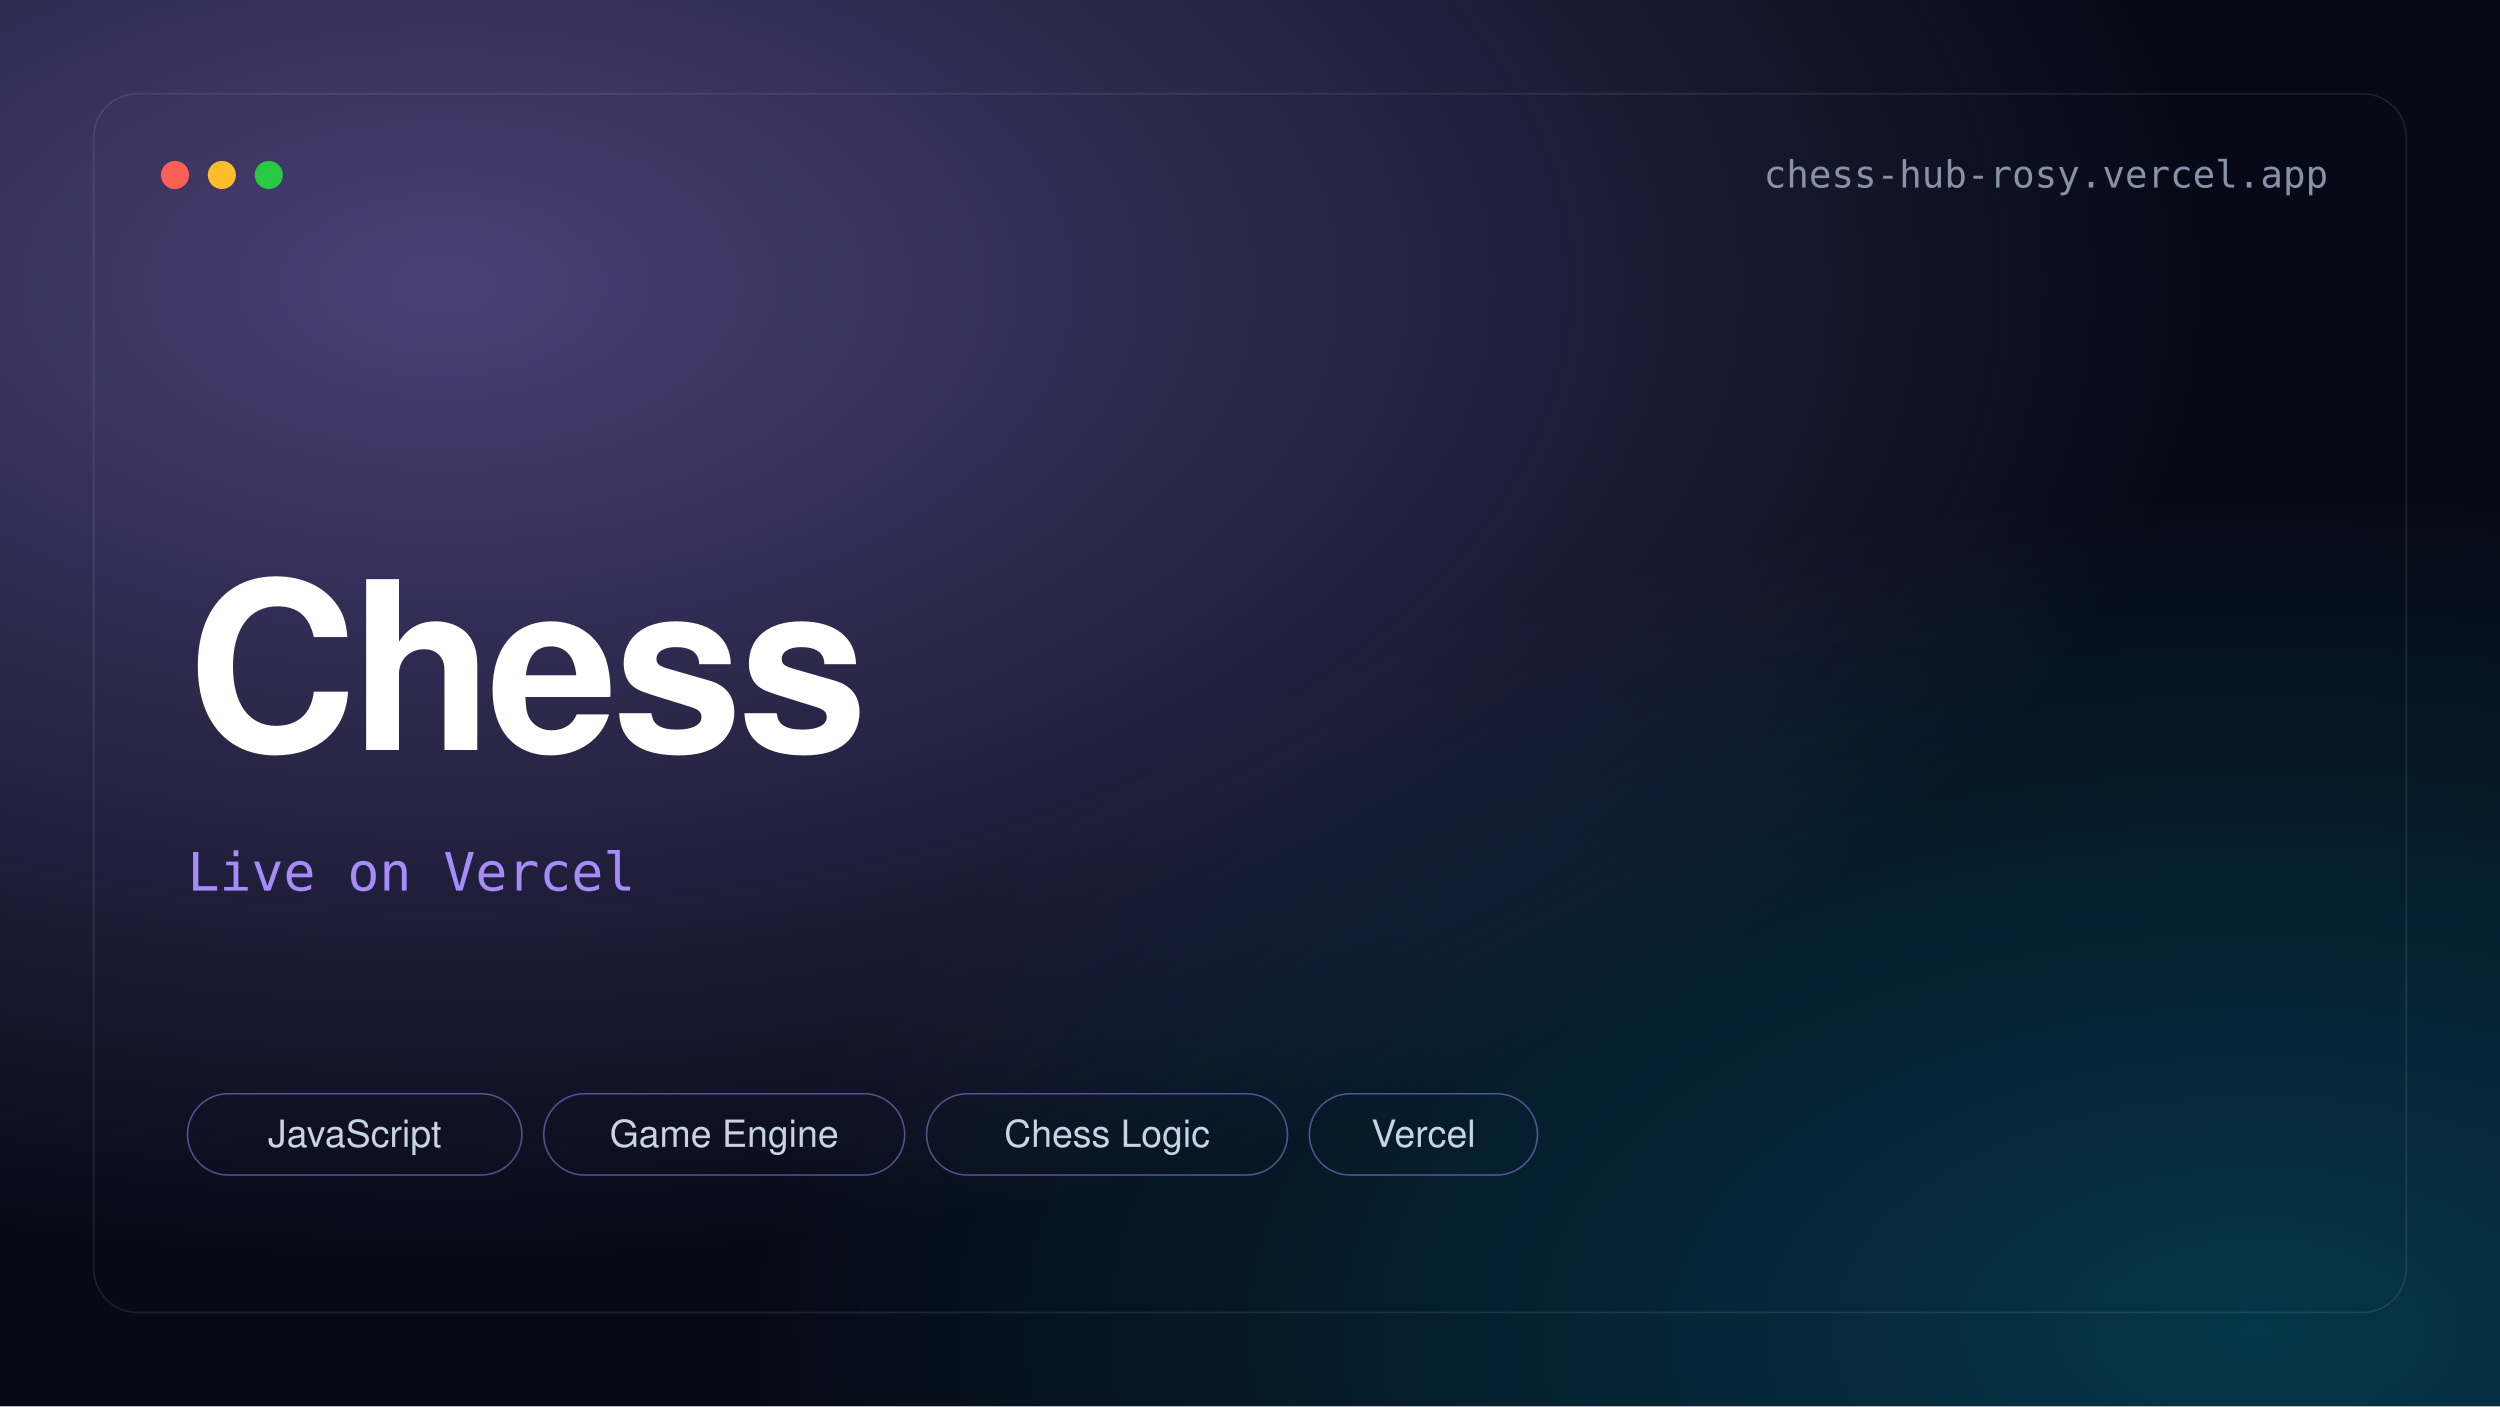
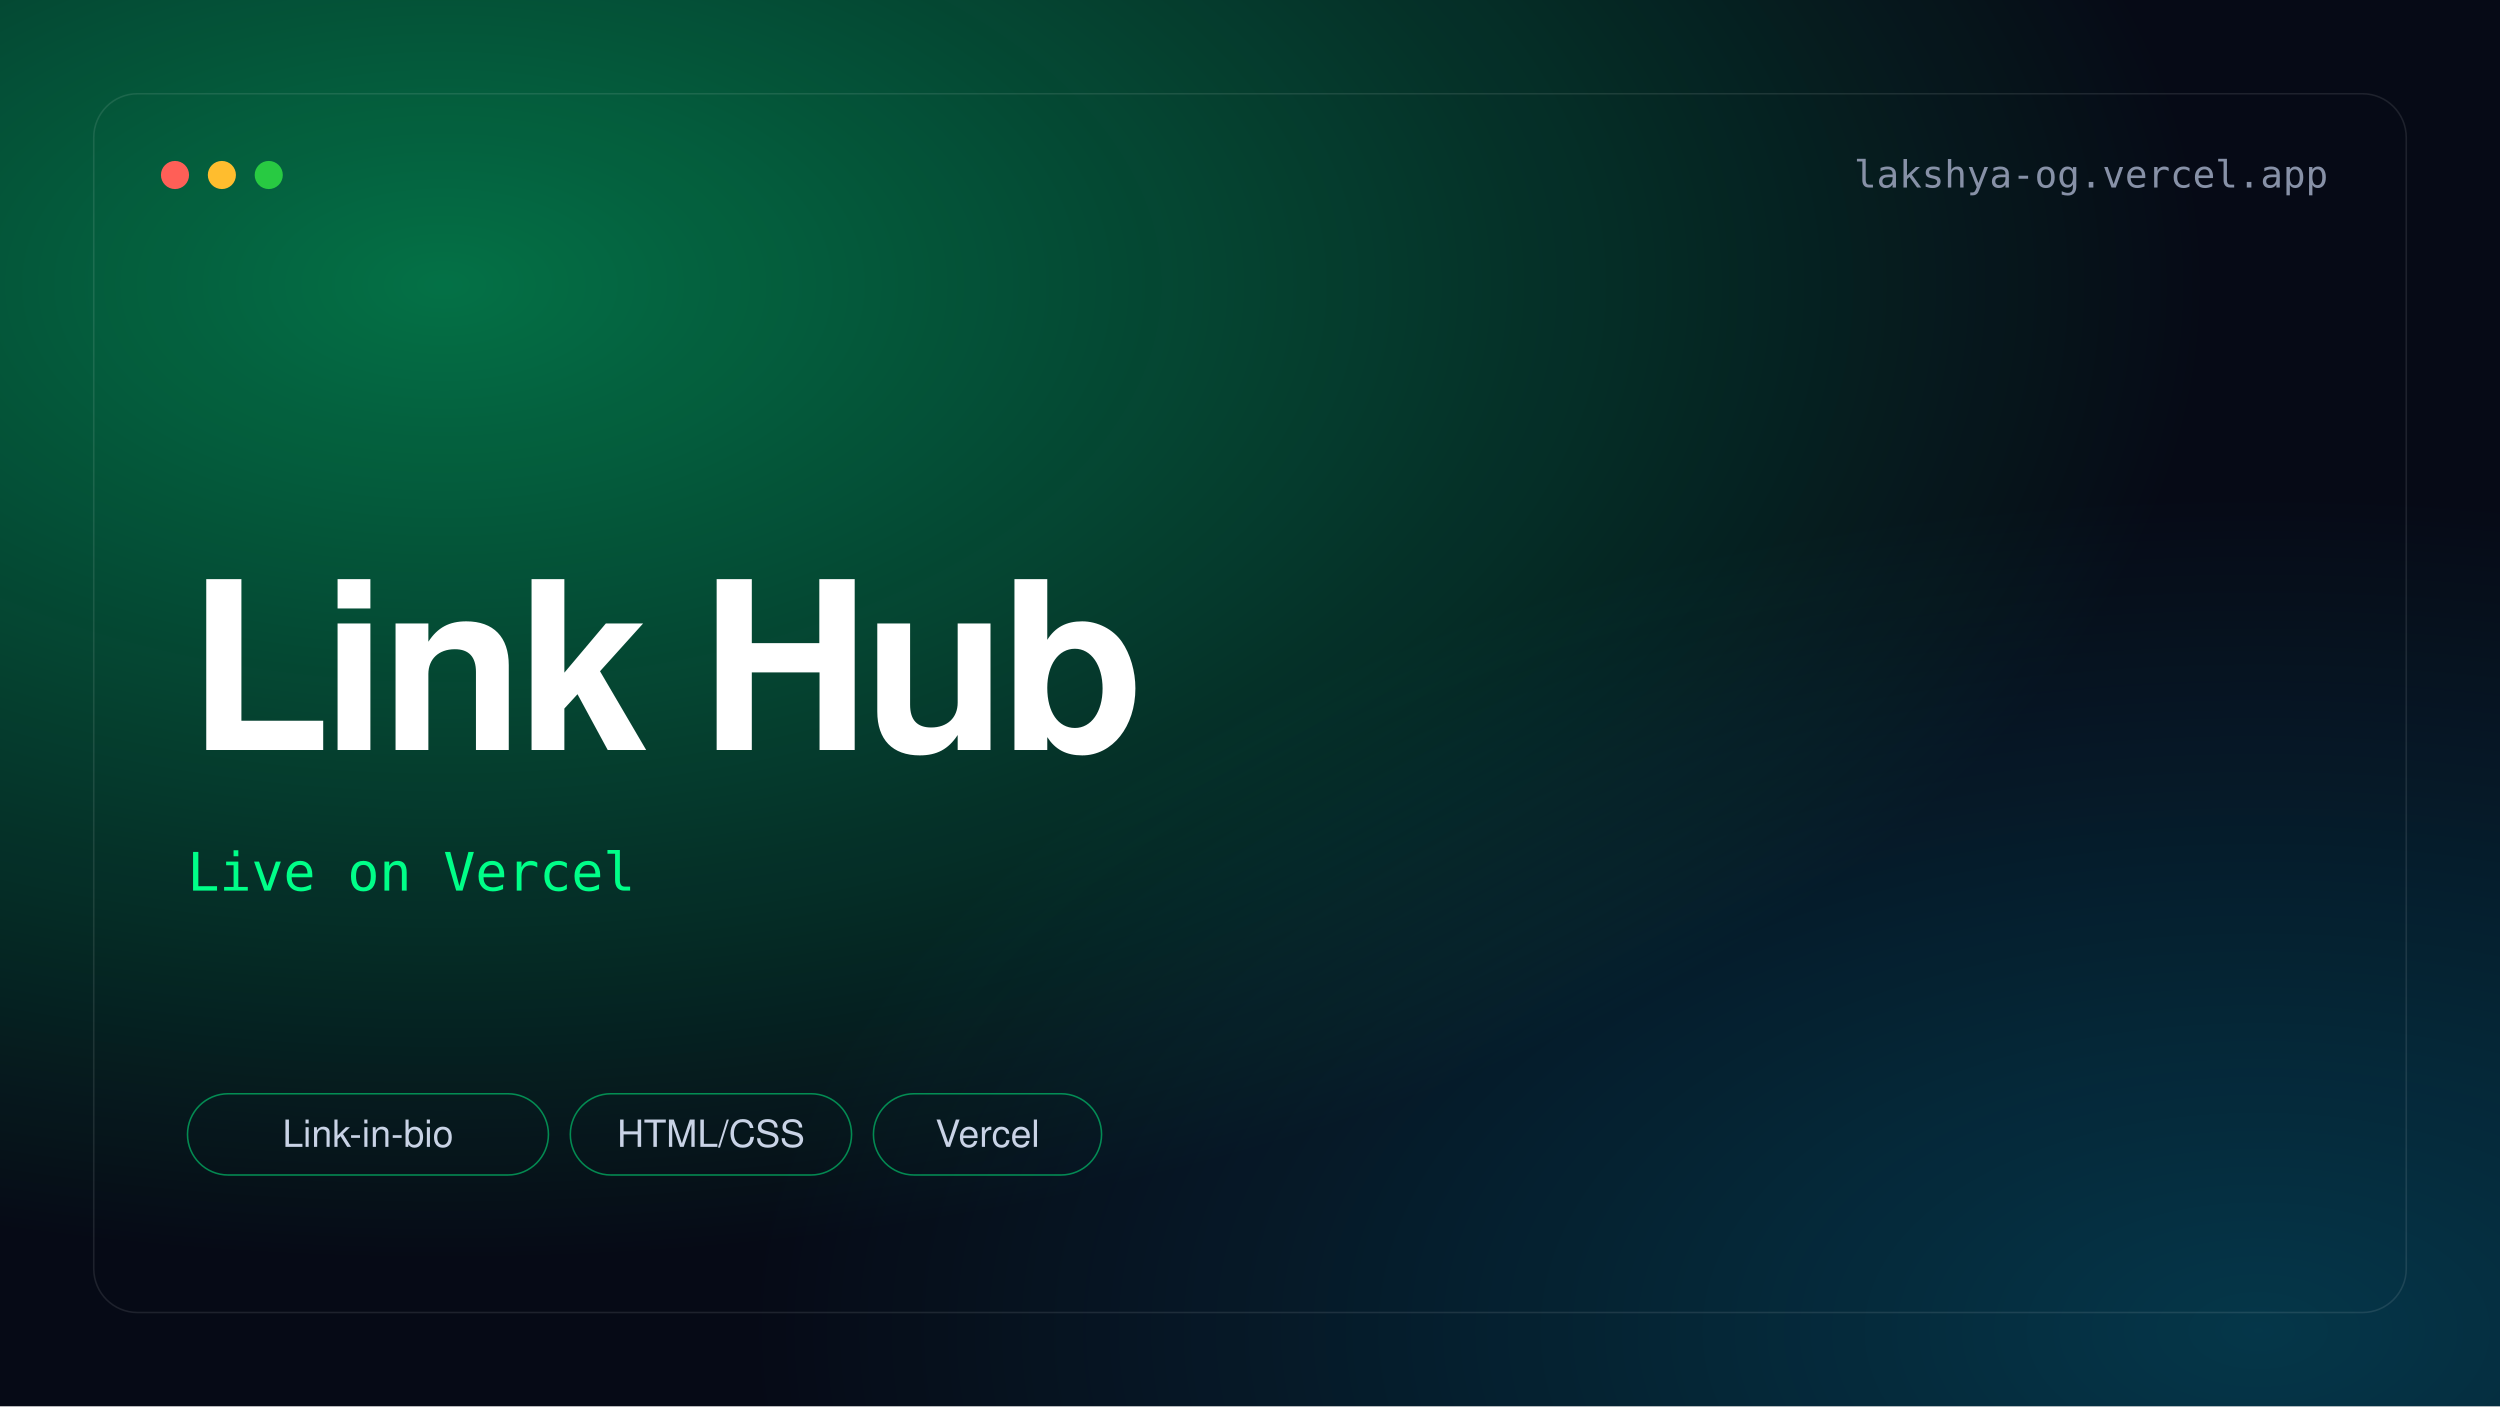
<svg xmlns="http://www.w3.org/2000/svg" viewBox="0 0 1600 900" font-family="system-ui,Segoe UI,Helvetica,Arial,sans-serif">
  <defs>
    <radialGradient id="a" cx="18%" cy="20%" r="70%">
-       <stop offset="0" stop-color="#a78bfa" stop-opacity=".42" />
-       <stop offset="1" stop-color="#a78bfa" stop-opacity="0" />
+       <stop offset="0" stop-color="#00ff88" stop-opacity=".42" />
+       <stop offset="1" stop-color="#00ff88" stop-opacity="0" />
    </radialGradient>
    <radialGradient id="b" cx="90%" cy="95%" r="60%">
      <stop offset="0" stop-color="#00d4ff" stop-opacity=".22" />
      <stop offset="1" stop-color="#00d4ff" stop-opacity="0" />
    </radialGradient>
  </defs>
  <rect width="1600" height="900" fill="#060a16" />
  <rect width="1600" height="900" fill="url(#a)" />
  <rect width="1600" height="900" fill="url(#b)" />
  <rect x="60" y="60" width="1480" height="780" rx="28" fill="none" stroke="#fff" stroke-opacity=".1" />
  <circle cx="112" cy="112" r="9" fill="#ff5f57" />
  <circle cx="142" cy="112" r="9" fill="#ffbd2e" />
  <circle cx="172" cy="112" r="9" fill="#28ca42" />
-   <text x="1490" y="120" text-anchor="end" font-size="24" fill="#8791a7" font-family="ui-monospace,monospace">chess-hub-rosy.vercel.app</text>
-   <text x="120" y="480" font-size="150" font-weight="700" fill="#fff" letter-spacing="-4">Chess</text>
-   <text x="120" y="570" font-size="34" fill="#a78bfa" font-family="ui-monospace,monospace">Live on Vercel</text>
-   <rect x="120" y="700" width="214" height="52" rx="26" fill="none" stroke="#a78bfa" stroke-opacity=".5" />
-   <text x="227.0" y="734" text-anchor="middle" font-size="24" fill="#c9d3e6">JavaScript</text>
-   <rect x="348" y="700" width="231" height="52" rx="26" fill="none" stroke="#a78bfa" stroke-opacity=".5" />
-   <text x="463.5" y="734" text-anchor="middle" font-size="24" fill="#c9d3e6">Game Engine</text>
-   <rect x="593" y="700" width="231" height="52" rx="26" fill="none" stroke="#a78bfa" stroke-opacity=".5" />
-   <text x="708.5" y="734" text-anchor="middle" font-size="24" fill="#c9d3e6">Chess Logic</text>
-   <rect x="838" y="700" width="146" height="52" rx="26" fill="none" stroke="#a78bfa" stroke-opacity=".5" />
-   <text x="911.0" y="734" text-anchor="middle" font-size="24" fill="#c9d3e6">Vercel</text>
+   <text x="1490" y="120" text-anchor="end" font-size="24" fill="#8791a7" font-family="ui-monospace,monospace">lakshya-og.vercel.app</text>
+   <text x="120" y="480" font-size="150" font-weight="700" fill="#fff" letter-spacing="-4">Link Hub</text>
+   <text x="120" y="570" font-size="34" fill="#00ff88" font-family="ui-monospace,monospace">Live on Vercel</text>
+   <rect x="120" y="700" width="231" height="52" rx="26" fill="none" stroke="#00ff88" stroke-opacity=".5" />
+   <text x="235.5" y="734" text-anchor="middle" font-size="24" fill="#c9d3e6">Link-in-bio</text>
+   <rect x="365" y="700" width="180" height="52" rx="26" fill="none" stroke="#00ff88" stroke-opacity=".5" />
+   <text x="455.0" y="734" text-anchor="middle" font-size="24" fill="#c9d3e6">HTML/CSS</text>
+   <rect x="559" y="700" width="146" height="52" rx="26" fill="none" stroke="#00ff88" stroke-opacity=".5" />
+   <text x="632.0" y="734" text-anchor="middle" font-size="24" fill="#c9d3e6">Vercel</text>
</svg>
